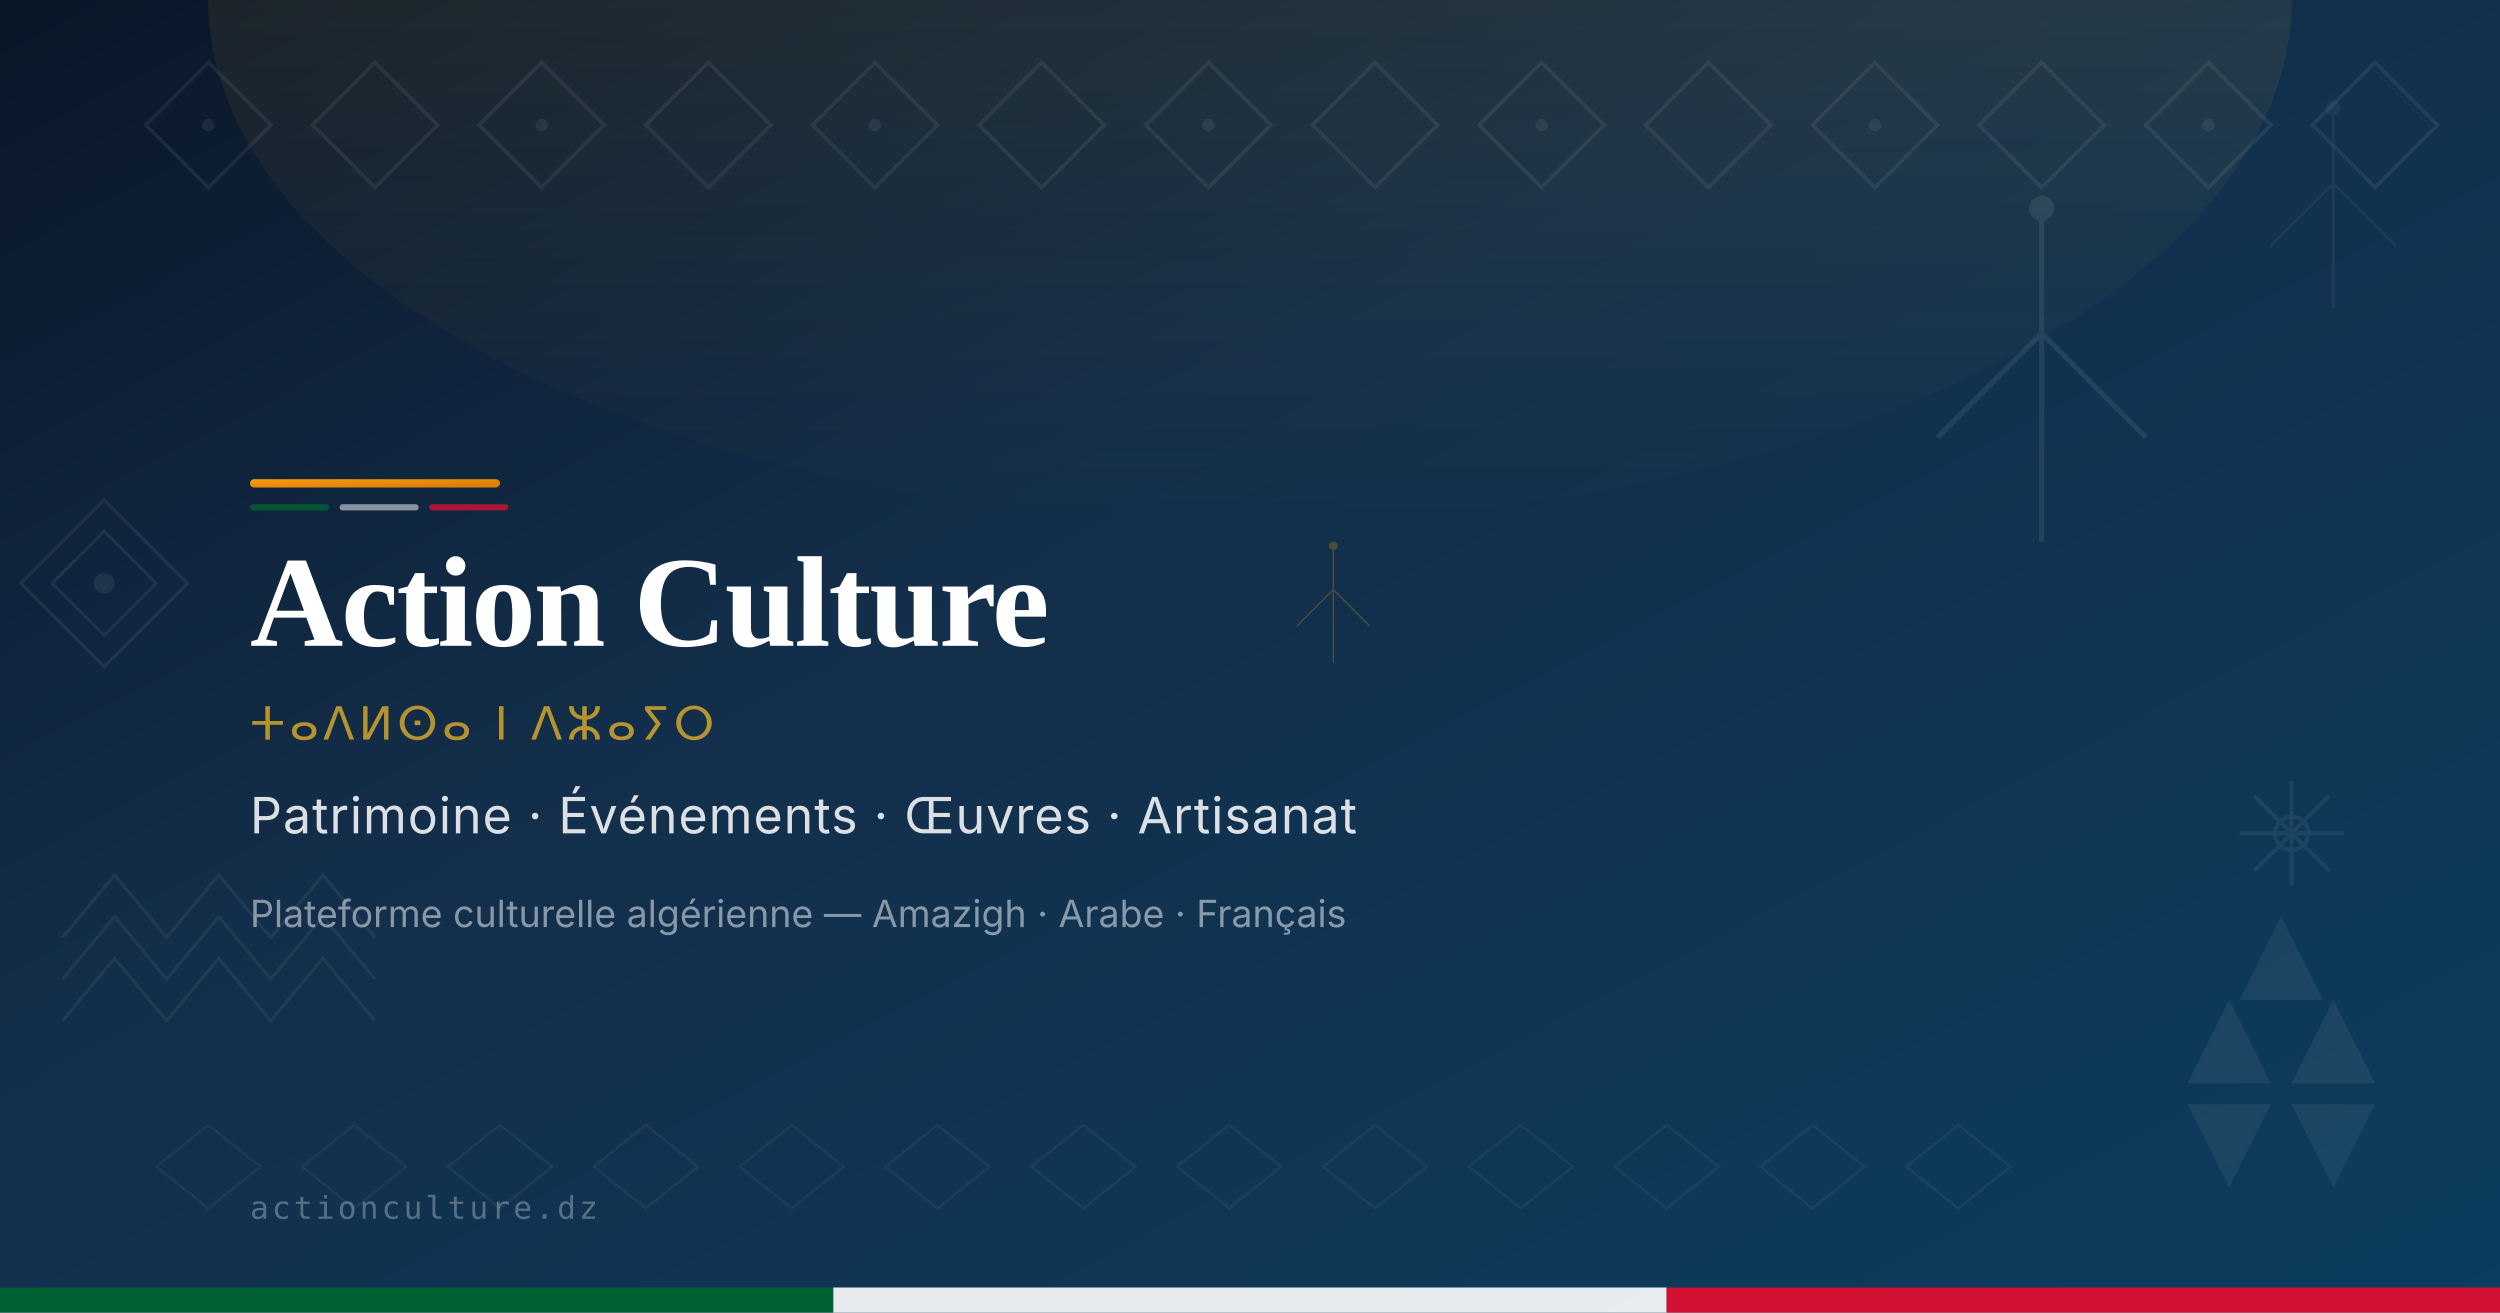
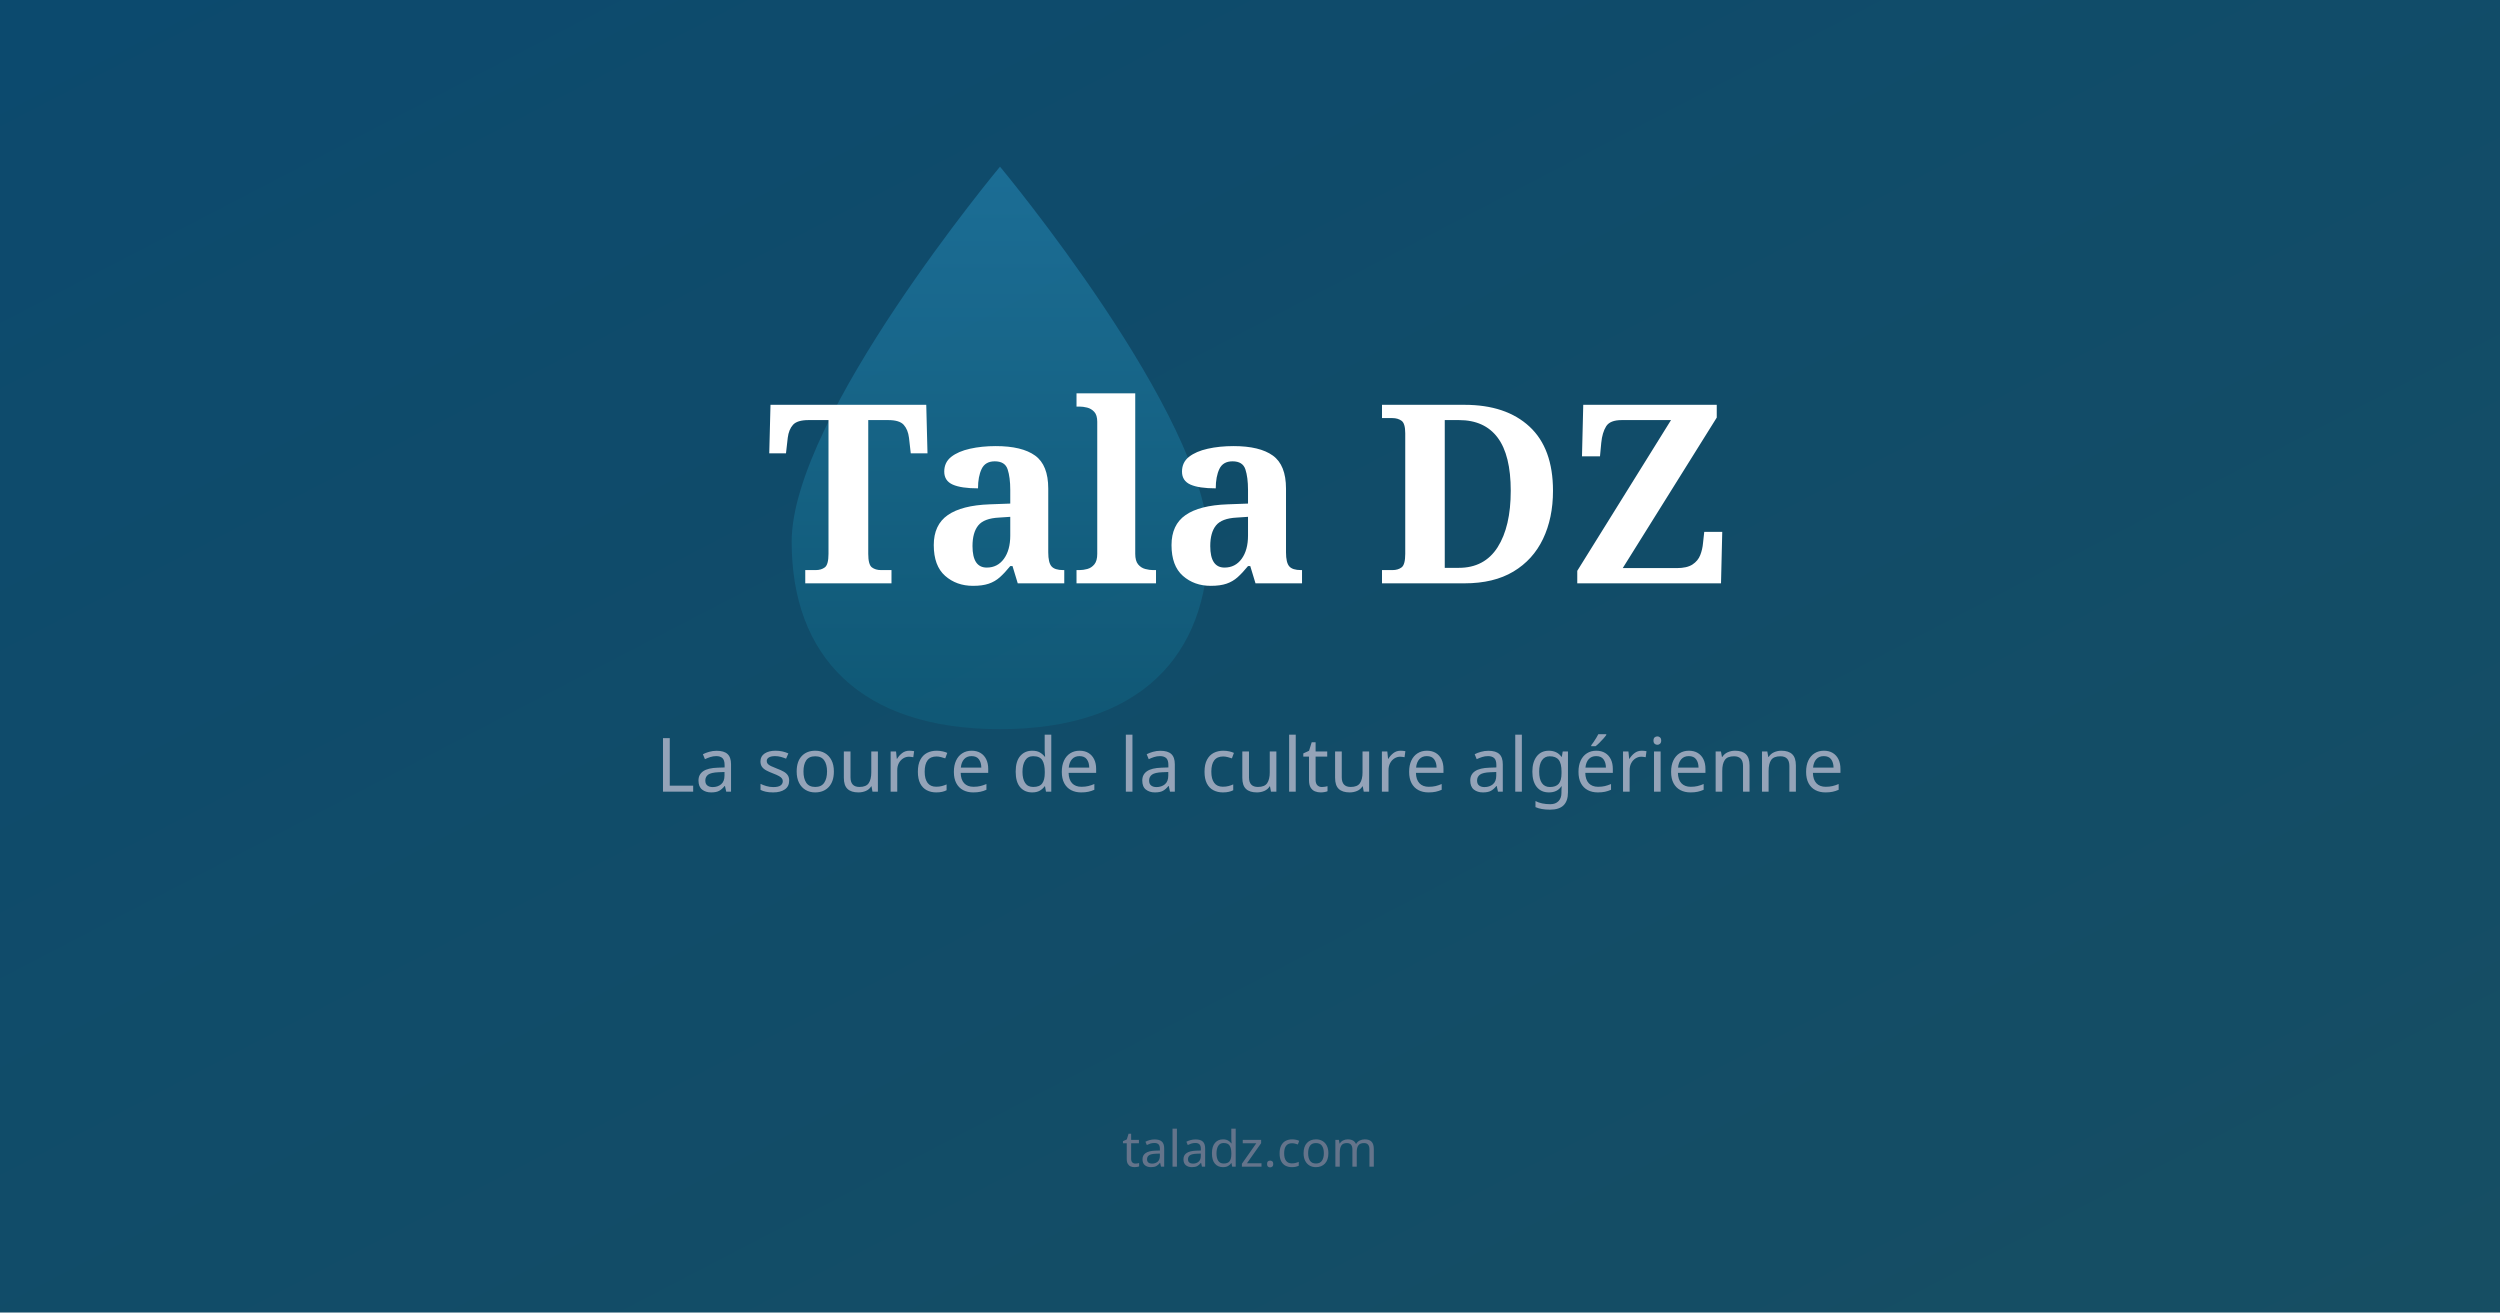
- <svg xmlns="http://www.w3.org/2000/svg" width="1200" height="630" viewBox="0 0 1200 630">
+ <svg xmlns="http://www.w3.org/2000/svg" viewBox="0 0 1200 630">
  <defs>
    <linearGradient id="bg" x1="0%" y1="0%" x2="100%" y2="100%">
-       <stop offset="0%" style="stop-color:#0a1628;stop-opacity:1" />
-       <stop offset="40%" style="stop-color:#132e4a;stop-opacity:1" />
-       <stop offset="100%" style="stop-color:#0b3d5e;stop-opacity:1" />
+       <stop offset="0%" style="stop-color:#0c4a6e" />
+       <stop offset="100%" style="stop-color:#164e63" />
    </linearGradient>
-     <linearGradient id="accent" x1="0%" y1="0%" x2="100%" y2="0%">
-       <stop offset="0%" style="stop-color:#006233;stop-opacity:1" />
-       <stop offset="45%" style="stop-color:#ffffff;stop-opacity:1" />
-       <stop offset="100%" style="stop-color:#d21034;stop-opacity:1" />
-     </linearGradient>
-     <linearGradient id="amazighGold" x1="0%" y1="0%" x2="100%" y2="100%">
-       <stop offset="0%" style="stop-color:#f59e0b;stop-opacity:1" />
-       <stop offset="100%" style="stop-color:#d97706;stop-opacity:1" />
-     </linearGradient>
-     <linearGradient id="goldFade" x1="50%" y1="0%" x2="50%" y2="100%">
-       <stop offset="0%" style="stop-color:#fbbf24;stop-opacity:0.15" />
-       <stop offset="100%" style="stop-color:#fbbf24;stop-opacity:0" />
+     <linearGradient id="drop" x1="0%" y1="0%" x2="0%" y2="100%">
+       <stop offset="0%" style="stop-color:#38bdf8" />
+       <stop offset="100%" style="stop-color:#0e7490" />
    </linearGradient>
  </defs>
  <rect width="1200" height="630" fill="url(#bg)" />
-   <ellipse cx="600" cy="0" rx="500" ry="250" fill="url(#goldFade)" />
-   <g opacity="0.07" stroke="white" fill="none" stroke-width="1.8">
-     <polygon points="100,30 130,60 100,90 70,60" />
-     <polygon points="180,30 210,60 180,90 150,60" />
-     <polygon points="260,30 290,60 260,90 230,60" />
-     <polygon points="340,30 370,60 340,90 310,60" />
-     <polygon points="420,30 450,60 420,90 390,60" />
-     <polygon points="500,30 530,60 500,90 470,60" />
-     <polygon points="580,30 610,60 580,90 550,60" />
-     <polygon points="660,30 690,60 660,90 630,60" />
-     <polygon points="740,30 770,60 740,90 710,60" />
-     <polygon points="820,30 850,60 820,90 790,60" />
-     <polygon points="900,30 930,60 900,90 870,60" />
-     <polygon points="980,30 1010,60 980,90 950,60" />
-     <polygon points="1060,30 1090,60 1060,90 1030,60" />
-     <polygon points="1140,30 1170,60 1140,90 1110,60" />
-     <circle cx="100" cy="60" r="3" fill="white" stroke="none" />
-     <circle cx="260" cy="60" r="3" fill="white" stroke="none" />
-     <circle cx="420" cy="60" r="3" fill="white" stroke="none" />
-     <circle cx="580" cy="60" r="3" fill="white" stroke="none" />
-     <circle cx="740" cy="60" r="3" fill="white" stroke="none" />
-     <circle cx="900" cy="60" r="3" fill="white" stroke="none" />
-     <circle cx="1060" cy="60" r="3" fill="white" stroke="none" />
-   </g>
-   <g opacity="0.08" stroke="white" fill="none" stroke-width="2.5" transform="translate(980, 180)">
-     <line x1="0" y1="-80" x2="0" y2="80" />
-     <line x1="-50" y1="30" x2="0" y2="-20" />
-     <line x1="50" y1="30" x2="0" y2="-20" />
-     <circle cx="0" cy="-80" r="6" fill="white" stroke="none" />
-   </g>
-   <g opacity="0.05" stroke="white" fill="none" stroke-width="2" transform="translate(1120, 100) scale(0.6)">
-     <line x1="0" y1="-80" x2="0" y2="80" />
-     <line x1="-50" y1="30" x2="0" y2="-20" />
-     <line x1="50" y1="30" x2="0" y2="-20" />
-     <circle cx="0" cy="-80" r="6" fill="white" stroke="none" />
-   </g>
-   <g opacity="0.06" stroke="white" fill="none" stroke-width="1.5">
-     <polyline points="30,450 55,420 80,450 105,420 130,450 155,420 180,450" />
-     <polyline points="30,470 55,440 80,470 105,440 130,470 155,440 180,470" />
-     <polyline points="30,490 55,460 80,490 105,460 130,490 155,460 180,490" />
-   </g>
-   <g opacity="0.06" fill="white" stroke="none">
-     <polygon points="1050,520 1070,480 1090,520" />
-     <polygon points="1100,520 1120,480 1140,520" />
-     <polygon points="1075,480 1095,440 1115,480" />
-     <polygon points="1050,530 1070,570 1090,530" />
-     <polygon points="1100,530 1120,570 1140,530" />
-   </g>
-   <g opacity="0.05" stroke="white" fill="none" stroke-width="1.2">
-     <polygon points="100,540 125,560 100,580 75,560" />
-     <polygon points="170,540 195,560 170,580 145,560" />
-     <polygon points="240,540 265,560 240,580 215,560" />
-     <polygon points="310,540 335,560 310,580 285,560" />
-     <polygon points="380,540 405,560 380,580 355,560" />
-     <polygon points="450,540 475,560 450,580 425,560" />
-     <polygon points="520,540 545,560 520,580 495,560" />
-     <polygon points="590,540 615,560 590,580 565,560" />
-     <polygon points="660,540 685,560 660,580 635,560" />
-     <polygon points="730,540 755,560 730,580 705,560" />
-     <polygon points="800,540 825,560 800,580 775,560" />
-     <polygon points="870,540 895,560 870,580 845,560" />
-     <polygon points="940,540 965,560 940,580 915,560" />
-   </g>
-   <g opacity="0.06" stroke="white" fill="none" stroke-width="2" transform="translate(1100, 400)">
-     <line x1="0" y1="-25" x2="0" y2="25" />
-     <line x1="-25" y1="0" x2="25" y2="0" />
-     <line x1="-18" y1="-18" x2="18" y2="18" />
-     <line x1="18" y1="-18" x2="-18" y2="18" />
-     <circle cx="0" cy="0" r="8" />
-   </g>
-   <g opacity="0.07" stroke="white" fill="none" stroke-width="1.5" transform="translate(50, 280)">
-     <polygon points="0,-40 40,0 0,40 -40,0" />
-     <polygon points="0,-25 25,0 0,25 -25,0" />
-     <circle cx="0" cy="0" r="5" fill="white" stroke="none" />
-   </g>
-   <rect x="120" y="230" width="120" height="4" fill="url(#amazighGold)" rx="2" />
-   <rect x="120" y="242" width="38" height="3" fill="#006233" rx="1.5" opacity="0.8" />
-   <rect x="163" y="242" width="38" height="3" fill="#ffffff" rx="1.5" opacity="0.5" />
-   <rect x="206" y="242" width="38" height="3" fill="#d21034" rx="1.5" opacity="0.8" />
-   <text x="120" y="310" font-family="Georgia, 'Times New Roman', serif" font-size="62" font-weight="bold" fill="white" letter-spacing="-1">
-     Action Culture
-   </text>
-   <text x="120" y="355" font-family="system-ui, sans-serif" font-size="22" fill="rgba(251,191,36,0.7)" letter-spacing="2">
-     ⵜⴰⴷⵍⵙⴰ ⵏ ⴷⵣⴰⵢⵔ
-   </text>
-   <text x="120" y="400" font-family="system-ui, -apple-system, 'Segoe UI', sans-serif" font-size="24" fill="rgba(255,255,255,0.85)" letter-spacing="0.5">
-     Patrimoine · Événements · Œuvres · Artisanat
-   </text>
-   <text x="120" y="445" font-family="system-ui, -apple-system, 'Segoe UI', sans-serif" font-size="18" fill="rgba(255,255,255,0.5)">
-     Plateforme culturelle algérienne — Amazigh · Arabe · Français
-   </text>
-   <text x="120" y="585" font-family="monospace" font-size="15" fill="rgba(255,255,255,0.3)" letter-spacing="1.5">
-     actionculture.dz
-   </text>
-   <g opacity="0.25" stroke="#f59e0b" fill="none" stroke-width="2" transform="translate(640, 290) scale(0.35)">
-     <line x1="0" y1="-80" x2="0" y2="80" />
-     <line x1="-50" y1="30" x2="0" y2="-20" />
-     <line x1="50" y1="30" x2="0" y2="-20" />
-     <circle cx="0" cy="-80" r="6" fill="#f59e0b" stroke="none" />
-   </g>
-   <rect x="0" y="618" width="400" height="12" fill="#006233" />
-   <rect x="400" y="618" width="400" height="12" fill="#ffffff" opacity="0.9" />
-   <rect x="800" y="618" width="400" height="12" fill="#d21034" />
+   <path d="M480 80 C480 80 380 200 380 260 C380 315 413 350 480 350 C547 350 580 315 580 260 C580 200 480 80 480 80Z" fill="url(#drop)" opacity="0.3" />
+   <text x="600" y="280" text-anchor="middle" font-family="Georgia, serif" font-size="120" font-weight="bold" fill="white">Tala DZ</text>
+   <text x="600" y="380" text-anchor="middle" font-family="system-ui, sans-serif" font-size="36" fill="#94a3b8">La source de la culture algérienne</text>
+   <text x="600" y="560" text-anchor="middle" font-family="system-ui, sans-serif" font-size="24" fill="#64748b">taladz.com</text>
</svg>
